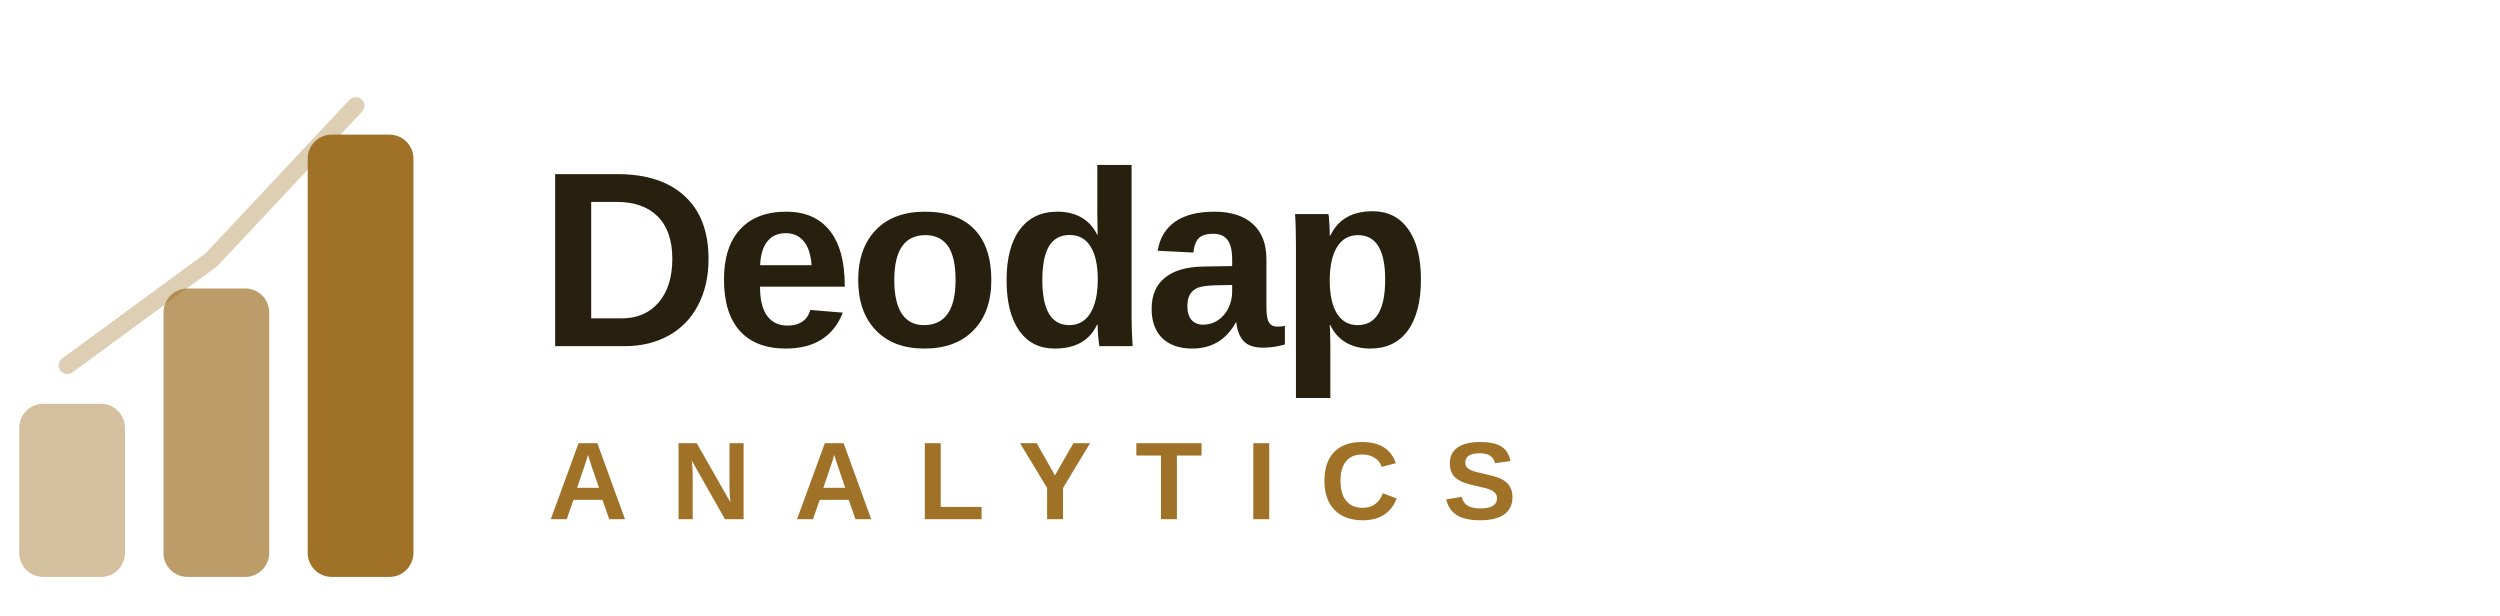
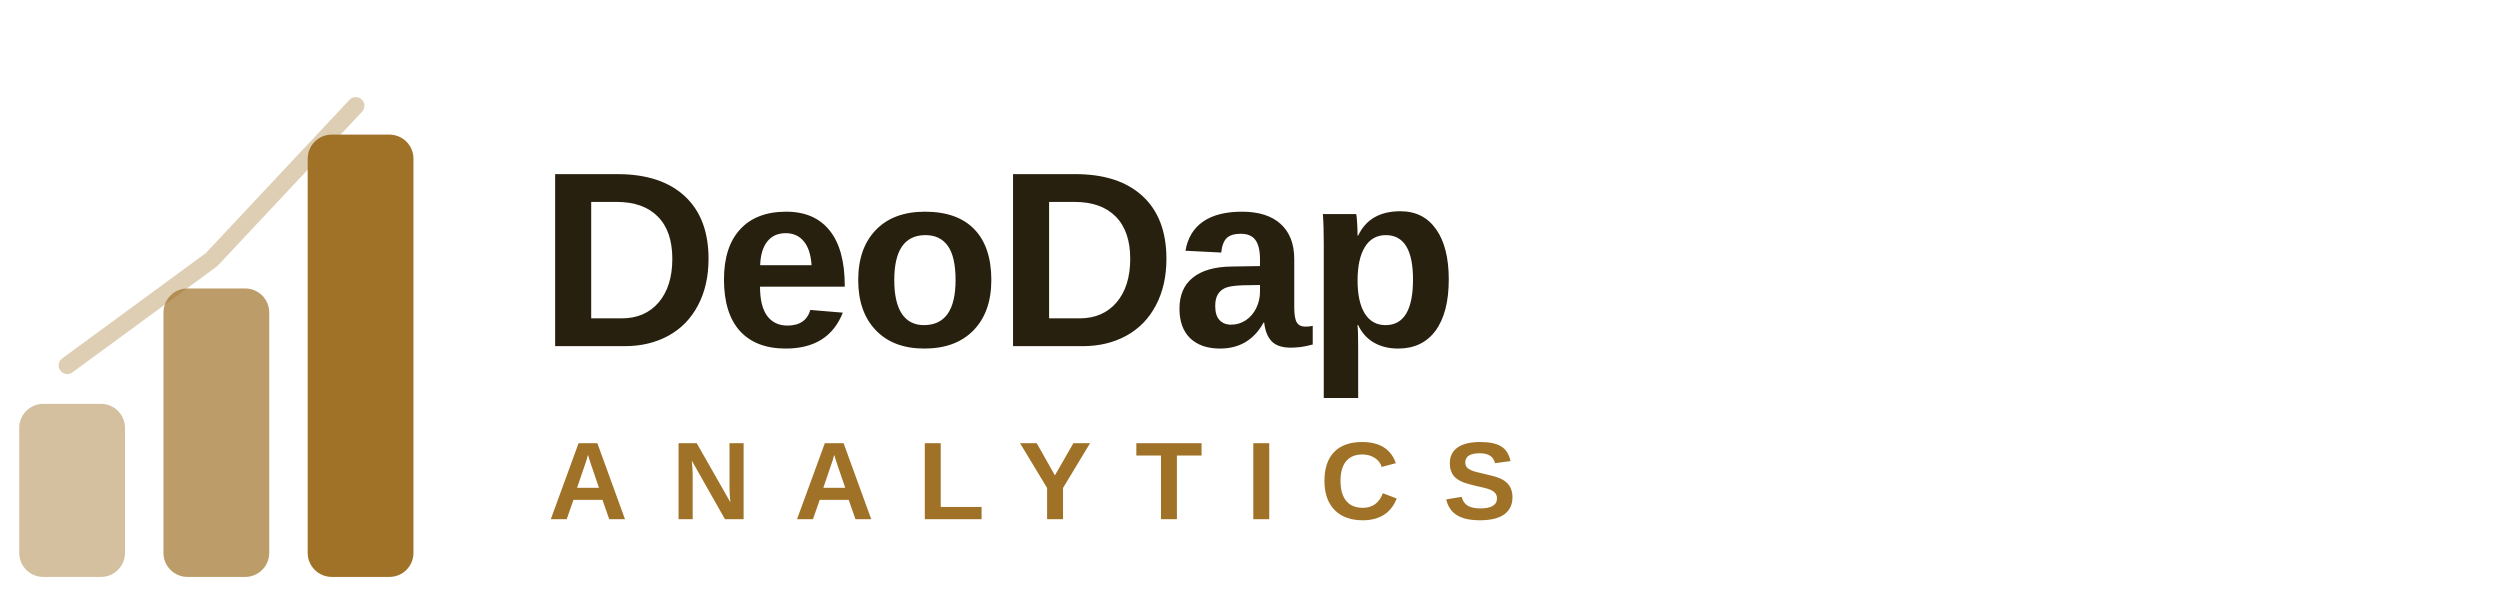
<svg xmlns="http://www.w3.org/2000/svg" viewBox="0 0 260 64" fill="none">
  <rect x="2" y="42" width="11" height="18" rx="2.5" fill="#a07228" opacity="0.45" />
  <rect x="17" y="30" width="11" height="30" rx="2.5" fill="#a07228" opacity="0.70" />
  <rect x="32" y="14" width="11" height="46" rx="2.5" fill="#a07228" />
  <polyline points="7,38 22,27 37,11" stroke="#a07228" stroke-width="1.8" stroke-linecap="round" stroke-linejoin="round" fill="none" opacity="0.35" />
-   <text x="56" y="36" font-family="'Arial Black', 'Helvetica Neue', Arial, sans-serif" font-size="26" font-weight="900" fill="#28200e" letter-spacing="-0.5">Deodap</text>
+   <text x="56" y="36" font-family="'Arial Black', 'Helvetica Neue', Arial, sans-serif" font-size="26" font-weight="900" fill="#28200e" letter-spacing="-0.5">DeoDap</text>
  <text x="57" y="54" font-family="Arial, Helvetica, sans-serif" font-size="11.5" font-weight="700" fill="#a07228" letter-spacing="4.5">ANALYTICS</text>
</svg>
